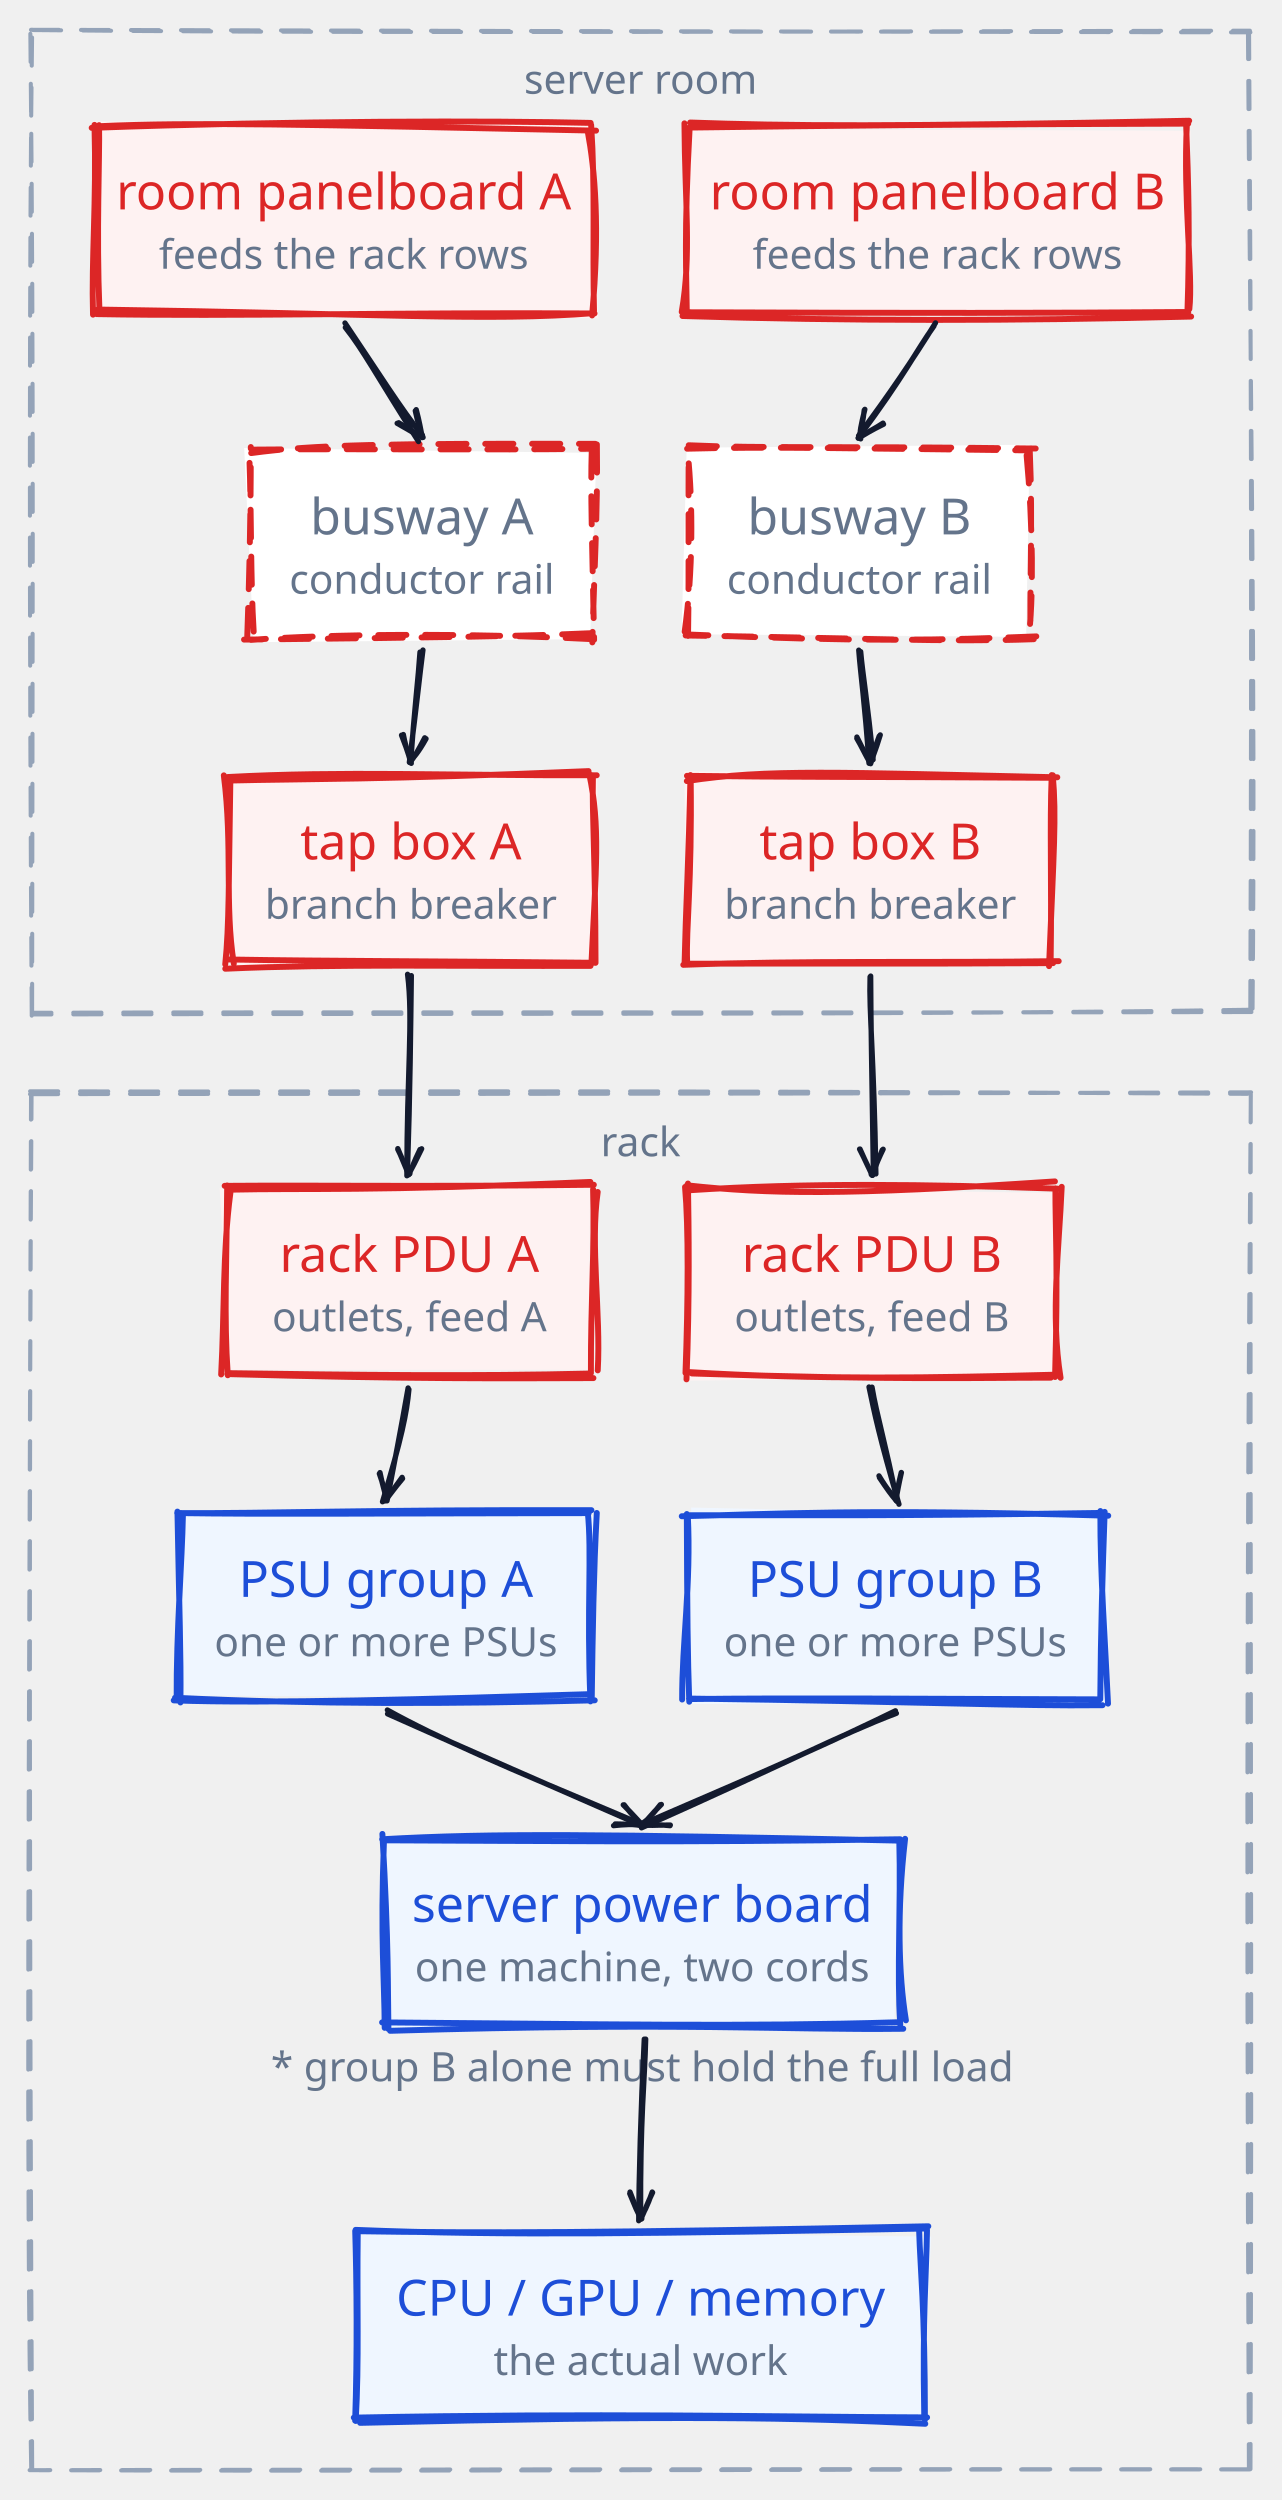
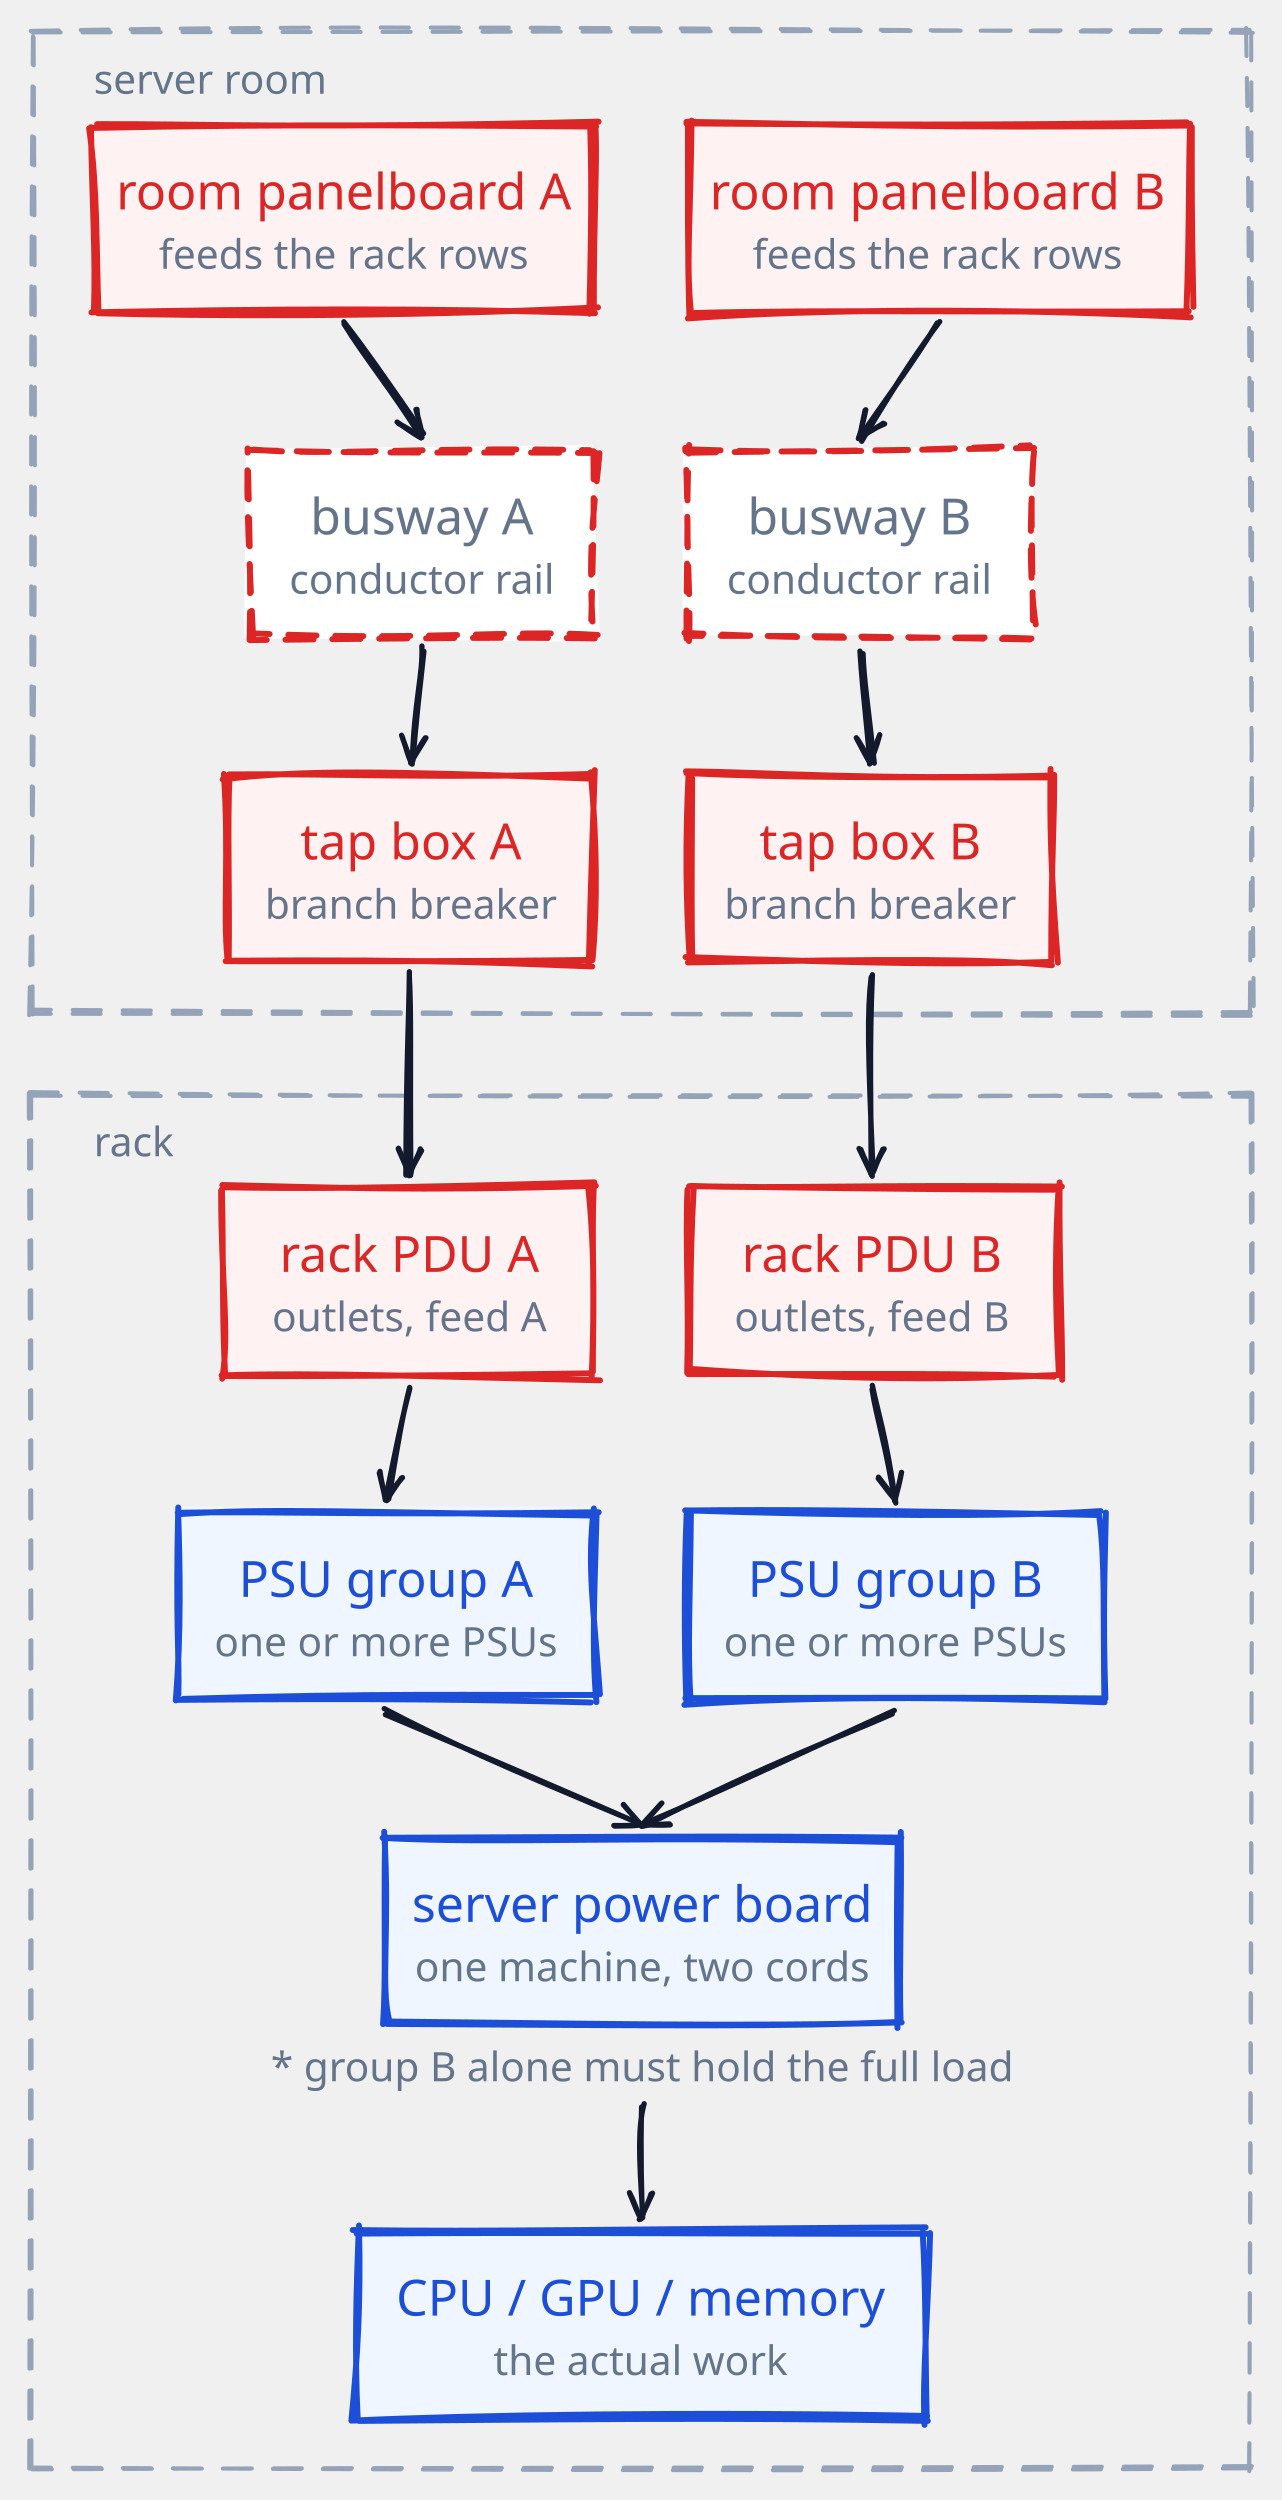
<svg xmlns="http://www.w3.org/2000/svg" viewBox="0 0 410 800" width="410" height="800" role="img" aria-label="each room panelboard runs its own busway, tap box, rack PDU and PSU group, and the two PSU groups meet only inside one server" font-family="Gaegu, ui-rounded, sans-serif" text-anchor="middle" preserveAspectRatio="xMidYMid meet">
-   <path d="M10.553 9.617 C98.127 10.548, 188.858 10.279, 399.971 9.814 M9.915 9.534 C95.223 9.793, 180.879 9.957, 400.126 10.347 M399.346 9.907 C399.996 115.37, 401.823 217.919, 400.814 322.743 M399.698 9.884 C400.209 93.841, 400.646 176.5, 400.092 324.398 M400.457 323.111 C285.118 324.908, 171.052 324.194, 10.893 324.623 M400.453 323.853 C251.318 324.171, 104.101 323.759, 10.346 324.09 M10.152 325.011 C9.353 201.521, 9.347 77.135, 10.282 10.077 M10.271 323.806 C10.314 224.579, 10.96 124.768, 9.713 10.549" fill="none" stroke="#94a3b8" stroke-width="1.3" stroke-linecap="round" stroke-linejoin="round" stroke-dasharray="9 7" />
-   <text x="205" y="30" font-size="13" fill="#64748b">server room</text>
-   <path d="M9.63 349.207 C98.026 349.499, 186.003 348.685, 399.16 350.027 M9.606 350.141 C90.063 349.9, 169.541 350.327, 400.344 349.544 M400.244 350.066 C399.944 493.312, 400.735 636.924, 400.15 790.098 M400.26 350.158 C399.479 452.14, 398.611 554.527, 399.652 789.866 M399.761 790.224 C261.711 790.114, 121.333 790.938, 10.818 790.46 M400.083 790.171 C245.165 790.011, 90.939 790.311, 9.477 790.45 M9.99 790.27 C8.308 692.992, 9.236 594.348, 9.929 350.696 M10.293 790.156 C9.401 623.175, 9.309 456.479, 10.108 349.658" fill="none" stroke="#94a3b8" stroke-width="1.3" stroke-linecap="round" stroke-linejoin="round" stroke-dasharray="9 7" />
-   <text x="205" y="370" font-size="13" fill="#64748b">rack</text>
-   <path d="M29.647 38.851 L188.508 39.56 L191.47 101.86 L29.4 99.804" fill="#fef2f2" />
-   <path d="M31.721 40.384 C62.022 39.029, 96.63 39.795, 190.739 41.806 M29.337 40.916 C93.062 38.597, 158.488 38.571, 189.012 39.331 M188.044 41.874 C190.357 54.242, 192.023 72.713, 189.469 100.945 M189.166 39.961 C190.501 60.041, 189.589 78.633, 190.083 99.543 M190.097 100.194 C156.391 102.919, 120.745 100.328, 31.244 99.052 M190.247 100.306 C131.591 99.892, 73.452 101.319, 30.892 100.514 M31.814 99.159 C30.797 74.184, 31.913 50.742, 31.708 40.048 M29.763 100.689 C29.237 82.727, 30.925 64.775, 30.237 39.961" fill="none" stroke="#dc2626" stroke-width="1.9" stroke-linecap="round" stroke-linejoin="round" />
+   <path d="M9.82 9.886 C104.112 8.006, 197.622 8.797, 400.882 10.515 M10.402 10.373 C116.393 10.157, 223.534 10.208, 399.858 9.531 M398.736 8.947 C400.003 74.422, 399.544 141.227, 401.203 323.654 M400.376 10.343 C400.545 105.794, 401.121 200.737, 399.953 323.971 M400.251 325.035 C270.525 325.275, 141.694 323.994, 10.678 323.092 M400.233 323.839 C286.172 324.702, 171.233 324.42, 9.602 324.424 M9.335 324.882 C11.684 224.772, 11.324 124.908, 10.742 9.516 M10.449 324.638 C10.109 224.555, 9.483 125.443, 10.555 9.496" fill="none" stroke="#94a3b8" stroke-width="1.3" stroke-linecap="round" stroke-linejoin="round" stroke-dasharray="9 7" />
+   <text x="30" y="30" font-size="13" fill="#64748b" text-anchor="start">server room</text>
+   <path d="M10.409 350.62 C94.781 351.099, 180.045 349.826, 399.904 350.96 M9.481 349.476 C163.741 351.461, 316.561 351.634, 400.277 349.62 M400.779 349.806 C401.023 454.004, 400.328 558.617, 399.78 790.779 M400.178 350.257 C400.823 501.075, 400.514 652.471, 399.706 789.88 M400.586 789.155 C265.306 789.833, 129.544 789.494, 10.324 790.199 M400.291 789.845 C318.197 790.491, 235.891 790.962, 9.539 789.616 M9.355 789.978 C9.63 653.515, 10.148 517.053, 9.208 349.78 M10.044 789.877 C10.251 659.796, 9.927 530.238, 9.978 350.003" fill="none" stroke="#94a3b8" stroke-width="1.3" stroke-linecap="round" stroke-linejoin="round" stroke-dasharray="9 7" />
+   <text x="30" y="370" font-size="13" fill="#64748b" text-anchor="start">rack</text>
+   <path d="M28.622 38.479 L189.862 41.95 L190.639 98.078 L30.312 99.016" fill="#fef2f2" />
+   <path d="M31.082 39.717 C63.639 39.565, 97.17 41.28, 191.533 38.921 M29.536 40.947 C91.272 39.555, 152.093 40.255, 190.763 40.496 M188.88 40.806 C189.169 52.379, 189.501 64.022, 188.59 100.392 M190.574 40.952 C191.127 52.878, 189.966 67.438, 190.012 100.23 M191.369 98.361 C126.036 101.655, 62.162 101.068, 31.319 100.236 M190.396 100.227 C138.269 98.518, 86.759 98.78, 29.263 99.956 M31.515 99.625 C30.787 81.081, 31.264 60.242, 28.524 41.072 M30.054 99.69 C30.686 81.919, 29.466 64.8, 29.1 40.7" fill="none" stroke="#dc2626" stroke-width="1.9" stroke-linecap="round" stroke-linejoin="round" />
  <text x="110" y="67" font-size="16" fill="#dc2626">room panelboard A</text>
  <text x="110" y="86" font-size="13" fill="#64748b">feeds the rack rows</text>
-   <path d="M218.793 41.276 L381.002 41.843 L379.581 99.15 L218.362 99.715" fill="#fef2f2" />
-   <path d="M220.86 39.205 C250.981 40.283, 285.709 40.63, 380.541 38.631 M220.729 40.821 C263.827 40.264, 307.218 39.731, 380.232 39.562 M379.807 39.512 C378.58 64.169, 381.794 88.109, 380.592 98.874 M379.549 39.416 C380.289 58.36, 380.807 76.166, 379.951 100.749 M381.162 101.304 C325.502 102.731, 270.627 102.773, 218.402 101.122 M380.245 99.838 C335.854 100.187, 294.086 100.215, 219.657 99.921 M218.147 99.808 C221.273 81.787, 219.16 64.783, 219.02 39.466 M219.795 100.961 C219.677 88.442, 218.81 74.846, 220.696 40.737" fill="none" stroke="#dc2626" stroke-width="1.9" stroke-linecap="round" stroke-linejoin="round" />
+   <path d="M219.173 40.963 L378.973 40.488 L381.185 98.403 L221.819 98.921" fill="#fef2f2" />
+   <path d="M219.67 38.99 C259.595 39.514, 296.379 41.221, 380.353 40.176 M219.657 39.493 C270.93 39.891, 321.069 40.173, 379.79 39.153 M381.376 40.661 C381.365 56.412, 381.257 67.918, 381.89 98.177 M380.844 39.613 C380.284 56.449, 380.656 74.057, 379.648 99.94 M381.023 101.56 C321.001 98.422, 260.061 98.912, 220.12 101.901 M380.384 99.601 C322.293 100.034, 263.495 98.994, 220.832 100.202 M221.296 101.827 C219.373 84.477, 220.904 73.818, 221.301 38.604 M220.587 100.812 C219.999 80.977, 220.155 62.251, 220.147 39.954" fill="none" stroke="#dc2626" stroke-width="1.9" stroke-linecap="round" stroke-linejoin="round" />
  <text x="300" y="67" font-size="16" fill="#dc2626">room panelboard B</text>
  <text x="300" y="86" font-size="13" fill="#64748b">feeds the rack rows</text>
-   <path d="M78.142 143.367 L190.853 144.966 L188.823 204.514 L81.137 205.493" fill="#ffffff" />
-   <path d="M80.386 144.988 C100.696 142.237, 123.359 141.874, 190.523 142.031 M80.959 143.881 C116.961 143.519, 155.345 144.121, 189.709 143.59 M191.001 142.221 C191.338 163.01, 190.005 185.833, 189.545 205.566 M189.37 143.803 C188.934 157.455, 189.488 173.121, 190.115 204.715 M188.878 202.631 C165.665 203.659, 141.692 203.99, 78.095 204.672 M190.013 204.559 C148.808 202.455, 105.073 202.868, 80.267 204.773 M81.178 202.1 C80.136 185.603, 80.484 164.952, 79.786 145.747 M79.122 203.523 C79.705 187.191, 80.236 168.92, 80.255 143.053" fill="none" stroke="#dc2626" stroke-width="1.9" stroke-linecap="round" stroke-linejoin="round" stroke-dasharray="9 6" />
+   <path d="M78.724 143.689 L189.409 142.401 L191.999 205.432 L78.089 204.15" fill="#ffffff" />
+   <path d="M81.248 143.872 C104.949 145.962, 133.224 142.926, 188.702 144.053 M79.946 143.968 C118.946 145.373, 156.224 144.525, 190.774 144.965 M191.826 145.02 C190.766 159.003, 187.839 171.78, 189.79 202.286 M189.873 144.392 C190.137 160.662, 189.871 176.26, 189.063 203.2 M191.251 203.174 C162.905 201.41, 136.588 205.17, 81.251 202.69 M190.343 204.306 C164.582 203.882, 140.143 204.14, 79.941 204.834 M81.02 204.449 C79.96 182.693, 78.606 158.241, 79.383 143.888 M79.86 204.823 C80.365 184.241, 79.667 165.615, 79.228 143.504" fill="none" stroke="#dc2626" stroke-width="1.9" stroke-linecap="round" stroke-linejoin="round" stroke-dasharray="9 6" />
  <text x="135" y="171" font-size="16" fill="#64748b">busway A</text>
  <text x="135" y="190" font-size="13" fill="#64748b">conductor rail</text>
-   <path d="M219.738 143.269 L329.491 142.321 L328.374 203.791 L218.095 202.948" fill="#ffffff" />
-   <path d="M220.388 142.483 C244.226 143.544, 263.531 142.675, 331.413 143.523 M219.878 143.586 C245.996 142.872, 272.318 143.499, 329.584 144.129 M328.515 145.729 C330.5 166.935, 330.848 192.266, 329.013 205.395 M329.538 144.613 C330.518 166.865, 329.402 190.409, 329.811 203.646 M331.617 203.643 C301.955 204.824, 277.85 205.546, 219.806 203.023 M330.805 204.546 C302.672 205.559, 276.406 204.171, 219.413 203.358 M219.09 202.16 C221.71 183.286, 221.804 161.632, 220.071 144.862 M220.174 203.498 C220.55 180.472, 220.166 157.186, 220.426 144.885" fill="none" stroke="#dc2626" stroke-width="1.9" stroke-linecap="round" stroke-linejoin="round" stroke-dasharray="9 6" />
+   <path d="M218.543 143.821 L330.671 142.829 L330.633 203.159 L218.381 203.444" fill="#ffffff" />
+   <path d="M221.579 143.814 C244.914 144.654, 271.02 145.143, 329.542 142.52 M220.088 144.887 C242.93 144.464, 266.878 144.404, 330.88 143.356 M330.712 145.891 C329.628 164.454, 329.162 188.483, 331.819 202.041 M330.899 144.545 C329.496 157.356, 330.355 170.532, 330.565 203.531 M330.07 204.347 C304.445 203.151, 282.612 205.612, 219.029 202.508 M329.649 204.62 C307.591 204.353, 282.595 203.367, 219.553 203.48 M220.464 205.133 C221.311 190.678, 218.965 174.588, 220.517 142.401 M219.69 204.363 C219.446 186.231, 220.688 168.08, 219.273 143.348" fill="none" stroke="#dc2626" stroke-width="1.9" stroke-linecap="round" stroke-linejoin="round" stroke-dasharray="9 6" />
  <text x="275" y="171" font-size="16" fill="#64748b">busway B</text>
  <text x="275" y="190" font-size="13" fill="#64748b">conductor rail</text>
-   <path d="M71.777 247.669 L191.087 248.435 L191.79 309.041 L74.533 308.774" fill="#fef2f2" />
-   <path d="M73.45 249.775 C97.292 249.196, 121.785 249.579, 188.33 246.753 M72.869 248.648 C109.381 246.671, 143.568 248.207, 190.95 248.088 M188.528 247.522 C192.13 264.18, 190.694 278.279, 189.317 307.069 M189.735 248.589 C189.441 261.065, 190.514 274.037, 190.573 308.108 M188.969 309.081 C148.168 309.239, 106.651 308.415, 72.09 309.998 M190.11 308.093 C147.073 307.592, 104.532 307.586, 72.788 307.034 M74.817 308.359 C71.82 289.551, 74.514 270.803, 71.624 248.112 M72.075 308.578 C73.379 295.876, 73.131 283.021, 73.729 248.685" fill="none" stroke="#dc2626" stroke-width="1.9" stroke-linecap="round" stroke-linejoin="round" />
+   <path d="M71.551 249.452 L190.339 246.487 L188.989 307.914 L74.19 307.487" fill="#fef2f2" />
+   <path d="M71.252 249.411 C96.256 246.368, 121.663 246.615, 189.006 249.158 M73.343 247.805 C106.647 247.465, 141.564 249.14, 189.277 247.644 M190.322 246.436 C189.823 260.87, 189.208 277.704, 188.416 308.44 M189.039 247.119 C190.988 268.913, 191.239 289.443, 189.593 307.246 M189.514 309.27 C166.995 308.477, 142.856 306.88, 72.704 307.425 M189.408 307.169 C145.032 307.764, 99.768 307.589, 72.222 307.58 M72.776 306.888 C71.323 291.585, 73.34 273.704, 71.638 247.673 M73.184 307.281 C73.501 285.539, 72.673 263.738, 73.47 247.947" fill="none" stroke="#dc2626" stroke-width="1.9" stroke-linecap="round" stroke-linejoin="round" />
  <text x="131.5" y="275" font-size="16" fill="#dc2626">tap box A</text>
  <text x="131.5" y="294" font-size="13" fill="#64748b">branch breaker</text>
-   <path d="M219.019 246.805 L338.556 247.831 L336.906 306.464 L219.599 309.438" fill="#fef2f2" />
-   <path d="M219.785 249.945 C245.29 245.99, 268.861 247.175, 338.334 248.732 M219.828 248.261 C249.235 248.677, 278.435 248.558, 336.642 248.892 M336.899 248.08 C338.053 261.471, 337.219 271.88, 335.689 309.166 M336.546 248.023 C335.877 265.035, 336.596 280.89, 336.209 307.358 M338.783 307.564 C298.304 308.155, 256.594 307.28, 218.654 308.746 M336.982 308.204 C295.997 308.489, 253.477 308.226, 219.408 308.395 M219.888 307.904 C219.457 296.364, 221.449 283.758, 221.02 248.855 M219.069 307.964 C219.409 292.21, 220.439 273.926, 220.952 248.022" fill="none" stroke="#dc2626" stroke-width="1.9" stroke-linecap="round" stroke-linejoin="round" />
+   <path d="M218.427 249.132 L336.331 248.95 L337.025 307.954 L221.73 306.898" fill="#fef2f2" />
+   <path d="M219.494 246.827 C246.265 247.039, 275.579 249.696, 336.382 248.19 M219.654 247.386 C253.01 248.986, 285.675 248.7, 336.878 248.783 M336.177 246.083 C335.947 262.192, 336.122 277.69, 338.519 308.043 M337.341 247.951 C337.45 262.021, 336.395 275.54, 336.387 307.608 M335.774 307.823 C307.737 308.719, 280.663 308.386, 219.384 306.256 M336.617 308.881 C313.22 306.738, 289.798 306.85, 220.148 307.984 M221.54 307.615 C221.231 294.621, 221.313 280.728, 221.497 249.1 M220.717 307.412 C219.487 288.093, 219.285 269.474, 220.343 247.466" fill="none" stroke="#dc2626" stroke-width="1.9" stroke-linecap="round" stroke-linejoin="round" />
  <text x="278.5" y="275" font-size="16" fill="#dc2626">tap box B</text>
  <text x="278.5" y="294" font-size="13" fill="#64748b">branch breaker</text>
-   <path d="M70.29 380.301 L188.795 379.712 L188.571 438.347 L73.764 438.337" fill="#fef2f2" />
-   <path d="M73.627 380.699 C97.435 380.152, 119.219 381.294, 188.918 378.215 M71.891 379.471 C103.238 379.21, 134.171 379.808, 190.025 379.124 M191.268 381.43 C188.811 398.411, 192.313 420.476, 191.279 438.519 M189.787 380.592 C190.365 399.037, 189.004 416.547, 189.092 439.384 M188.7 439.531 C152.527 440.446, 112.667 439.979, 73.462 439.414 M189.894 440.992 C161.393 441.08, 131.268 441.335, 72.755 439.708 M70.768 439.83 C71.864 419.945, 71.208 400.646, 73.736 381.615 M72.885 440.082 C71.592 420.98, 72.533 403.89, 72.696 379.345" fill="none" stroke="#dc2626" stroke-width="1.9" stroke-linecap="round" stroke-linejoin="round" />
+   <path d="M73.648 379.055 L189.087 380.545 L189.725 438.878 L73.665 438.577" fill="#fef2f2" />
+   <path d="M72.162 379.94 C96.643 380.39, 121.959 380.326, 190.177 378.349 M71.153 379.19 C102.718 379.897, 132.629 381.272, 190.651 379.453 M188.246 380.103 C190.697 402.832, 189.678 423.612, 189.713 438.954 M189.98 380.095 C189.191 397.346, 190.54 414.589, 189.327 440.529 M192 441.71 C144.555 440.656, 101.71 439.093, 70.927 440.121 M189.001 439.467 C145.088 440.175, 98.014 440.499, 72.381 440.326 M71.118 441.191 C73.521 426.479, 70.728 409.803, 70.763 381.028 M72.056 440.404 C71.047 421.557, 71.521 404.334, 71.029 380.568" fill="none" stroke="#dc2626" stroke-width="1.9" stroke-linecap="round" stroke-linejoin="round" />
  <text x="131" y="407" font-size="16" fill="#dc2626">rack PDU A</text>
  <text x="131" y="426" font-size="13" fill="#64748b">outlets, feed A</text>
-   <path d="M218.91 380.372 L337.499 381.691 L338.7 440.39 L219.544 441.807" fill="#fef2f2" />
-   <path d="M219.827 379.304 C245.765 382.109, 269.594 382.626, 337.576 378.049 M220.795 380.871 C257.924 378.435, 296.434 378.931, 338.511 380.377 M339.745 379.779 C338.901 399.61, 336.104 420.7, 339.381 440.892 M337.733 380.277 C337.673 392.305, 338.628 405.071, 337.616 440.643 M336.264 440.86 C313.144 440.828, 286.716 441.72, 221.414 439.513 M337.783 439.898 C299.494 440.889, 261.556 441.613, 220.04 439.041 M219.676 441.39 C220.722 414.435, 220.362 392.765, 220.15 378.727 M219.354 439.342 C220.216 416.24, 220.365 392.571, 219.211 379.832" fill="none" stroke="#dc2626" stroke-width="1.9" stroke-linecap="round" stroke-linejoin="round" />
+   <path d="M220.407 381.538 L339.292 380.667 L336.515 439.169 L219.891 440.51" fill="#fef2f2" />
+   <path d="M221.216 379.479 C247.75 380.484, 273.708 379.075, 339.798 379.691 M220.491 379.584 C251.421 379.88, 281.984 380.565, 337.154 380.716 M339.063 378.369 C338.85 404.418, 339.975 425.556, 339.904 441.535 M338.69 380.998 C337.884 395.857, 337.358 411.802, 338.834 439.504 M339.206 439.95 C307.259 441.52, 273.319 441.858, 220.753 438.027 M337.294 440.539 C309.255 439.295, 281.027 439.762, 220.18 439.704 M220.701 439.319 C221.098 422.719, 220.571 405.315, 221.964 380.705 M219.884 439.296 C220.548 417.898, 219.24 396.565, 219.991 380.688" fill="none" stroke="#dc2626" stroke-width="1.9" stroke-linecap="round" stroke-linejoin="round" />
  <text x="279" y="407" font-size="16" fill="#dc2626">rack PDU B</text>
  <text x="279" y="426" font-size="13" fill="#64748b">outlets, feed B</text>
-   <path d="M57.167 484.465 L191.402 485.15 L189.829 543.182 L56.145 542.539" fill="#eff6ff" />
-   <path d="M56.7 484.184 C85.419 484.614, 116.512 484.293, 188.386 484.198 M56.814 484.181 C86.675 484.377, 115.733 483.059, 189.251 483.257 M188.037 483.367 C189.508 497.151, 187.713 514.366, 188.94 544.45 M190.973 484.153 C189.963 502.317, 189.654 522.556, 189.364 543.014 M188.891 542.12 C137.523 543.75, 85.431 545.209, 55.593 544.125 M190.313 544.102 C144.863 545.31, 99.869 545.416, 56.009 543.279 M56.53 543.9 C56.401 522.075, 58.291 498.733, 58.526 485.113 M57.743 544.792 C57.911 529.274, 57.377 516.269, 56.781 483.711" fill="none" stroke="#1d4ed8" stroke-width="1.9" stroke-linecap="round" stroke-linejoin="round" />
+   <path d="M55.902 482.053 L189.638 482.074 L189.868 545.823 L58.628 542.199" fill="#eff6ff" />
+   <path d="M56.881 484.083 C87.323 483.492, 119.238 484.954, 191.581 483.916 M57.113 484.55 C84.998 482.543, 113.195 483.855, 189.85 484.975 M190.02 482.716 C187.831 501.185, 189.956 514.676, 191.981 542.156 M190.895 484.841 C190.316 507.271, 189.258 528.291, 190.866 544.675 M189.987 542.387 C153.415 542.497, 120.028 541.757, 58.605 543.647 M189.06 544.791 C156.262 543.935, 122.226 543.388, 56.555 543.962 M57.065 542.261 C57.437 530.139, 56.142 519.525, 57.043 482.404 M56.242 544.13 C58.016 522.362, 57.551 500.71, 57.01 483.78" fill="none" stroke="#1d4ed8" stroke-width="1.9" stroke-linecap="round" stroke-linejoin="round" />
  <text x="123.5" y="511" font-size="16" fill="#1d4ed8">PSU group A</text>
  <text x="123.5" y="530" font-size="13" fill="#64748b">one or more PSUs</text>
-   <path d="M221.172 482.415 L354.815 485.411 L354.849 544.786 L220.342 545.294" fill="#eff6ff" />
-   <path d="M218.166 485.197 C246.484 484.584, 274.438 482.674, 354.633 485.031 M219.49 484.881 C252.491 484.798, 284.108 485.219, 352.664 484.133 M352.115 483.531 C352.047 504.667, 353.675 525.631, 354.565 545.16 M353.498 483.801 C352.811 502.963, 352.261 521.794, 352.083 543.744 M352.813 545.666 C325.719 546.014, 294.841 544.493, 220.474 543.541 M352.015 543.794 C302.823 543.635, 250.579 543.286, 220.812 543.703 M218.287 543.856 C218.219 525.76, 221.193 507.009, 220.093 484.815 M220.563 544.55 C220.042 530.198, 219.891 516.182, 219.781 484.493" fill="none" stroke="#1d4ed8" stroke-width="1.9" stroke-linecap="round" stroke-linejoin="round" />
+   <path d="M219.847 484.047 L351.127 482.552 L351.661 542.465 L221.361 545.433" fill="#eff6ff" />
+   <path d="M219.408 483.36 C249.658 483.009, 280.241 483.256, 351.453 484.808 M219.261 483.314 C271.624 485.024, 322.209 485.496, 352.202 483.542 M351.727 484.932 C353.711 499.952, 352.97 514.833, 353.401 544.677 M353.883 484.038 C353.545 499.776, 352.853 516.534, 353.725 543.571 M353.443 544.725 C305.364 542.869, 257.243 542.808, 219.009 545.547 M352.62 543.5 C321.126 543.207, 291.64 543.244, 219.311 543.4 M221.007 544.612 C219.914 527.637, 220.826 512.373, 221.094 483.799 M219.621 544.668 C218.93 524.392, 218.948 503.05, 219.74 483.929" fill="none" stroke="#1d4ed8" stroke-width="1.9" stroke-linecap="round" stroke-linejoin="round" />
  <text x="286.5" y="511" font-size="16" fill="#1d4ed8">PSU group B</text>
  <text x="286.5" y="530" font-size="13" fill="#64748b">one or more PSUs</text>
-   <path d="M122.635 588.404 L288.523 587.961 L286.095 649.035 L122.529 648.668" fill="#eff6ff" />
-   <path d="M122.285 588.565 C157.161 586.566, 192.598 586.896, 287.526 588.994 M122.818 588.903 C170.955 589.066, 217.707 589.7, 288.06 588.559 M289.627 588.416 C286.962 611.466, 287.517 631.896, 289.894 646.508 M287.771 588.853 C288.332 609.263, 286.981 631.894, 288.08 647.886 M289.042 649.208 C251.252 649.692, 218.775 647.051, 124.837 649.86 M287.474 647.115 C239.697 648.633, 189.105 647.663, 122.266 647.167 M124.29 649.275 C124.047 636.096, 124.437 623.382, 122.365 586.855 M123.099 648.912 C123.059 634.1, 121.673 620.88, 122.87 588.935" fill="none" stroke="#1d4ed8" stroke-width="1.9" stroke-linecap="round" stroke-linejoin="round" />
+   <path d="M123.481 588.349 L286.36 586.02 L289.628 646.992 L124.757 648.714" fill="#eff6ff" />
+   <path d="M122.472 588.147 C162.342 590.207, 200.841 587.199, 288.261 589.531 M123.171 588.081 C179.91 587.933, 236.164 587.339, 288.443 588.04 M288.254 586.233 C288.543 609.123, 287.699 631.28, 288.173 646.18 M287.248 588.824 C287.052 603.386, 286.879 617.449, 287.184 648.965 M288.534 647.175 C239.078 648.672, 185.625 647.456, 123.004 646.873 M287.717 647.034 C252.305 648.569, 215.925 648.187, 123.832 647.661 M124.646 646.872 C121.598 635.585, 124.856 618.224, 122.932 586.165 M122.574 647.723 C123.563 633.078, 122.802 617.151, 123.214 587.561" fill="none" stroke="#1d4ed8" stroke-width="1.9" stroke-linecap="round" stroke-linejoin="round" />
  <text x="205.5" y="615" font-size="16" fill="#1d4ed8">server power board</text>
  <text x="205.5" y="634" font-size="13" fill="#64748b">one machine, two cords</text>
  <text x="205.5" y="666" font-size="13" fill="#64748b">* group B alone must hold the full load</text>
-   <path d="M114.883 713.834 L297.985 715.71 L295.311 774.662 L112.003 772.939" fill="#eff6ff" />
-   <path d="M114.148 713.985 C152.232 714.597, 194.246 714.586, 297.059 712.408 M113.804 713.555 C161.589 715.517, 211.131 714.695, 295.653 713.137 M294.135 714.04 C294.442 725.427, 295.971 738.15, 295.972 774.322 M296.64 713.613 C296.44 728.06, 295.153 740.291, 295.757 773.077 M296.086 775.615 C255.335 773.582, 216.651 772.893, 115.244 775.315 M296.664 773.565 C244.731 773.369, 192.474 772.097, 113.219 773.64 M113.825 774.715 C114.931 755.016, 114.171 738.361, 114.481 714.109 M113.645 774.603 C114.367 753.307, 114.163 730.208, 113.666 713.908" fill="none" stroke="#1d4ed8" stroke-width="1.9" stroke-linecap="round" stroke-linejoin="round" />
+   <path d="M113.763 713.884 L296.426 713.53 L295.159 775.665 L113.262 773.203" fill="#eff6ff" />
+   <path d="M112.869 713.609 C156.874 714.242, 198.107 713.288, 296.183 712.739 M114.121 714.756 C176.632 714.253, 240.248 714.913, 296.501 714.802 M297.638 714.585 C297.096 737.659, 295.07 760.894, 295.849 775.951 M295.256 714.234 C296.371 733.556, 296.033 753.931, 296.582 774.677 M296.7 773.097 C222.851 771.62, 150.217 772.808, 112.852 774.596 M296.894 774.692 C235.423 773.498, 175.585 774.24, 114.827 774.698 M112.444 774.616 C114.346 754.663, 115.501 738.35, 114.88 712.158 M114.469 774.188 C113.422 752.815, 114.075 731.891, 114.74 714.697" fill="none" stroke="#1d4ed8" stroke-width="1.9" stroke-linecap="round" stroke-linejoin="round" />
  <text x="205" y="741" font-size="16" fill="#1d4ed8">CPU / GPU / memory</text>
  <text x="205" y="760" font-size="13" fill="#64748b">the actual work</text>
-   <path d="M110.501 104.799 C116.168 111.91, 120.421 120.091, 133.918 141.297 M110.393 103.361 C120.302 118.037, 128.687 131.431, 135.157 139.333" fill="none" stroke="#131A2E" stroke-width="1.7" stroke-linecap="round" stroke-linejoin="round" />
-   <path d="M135.386 139.978 C134.578 137.912, 133.991 136.563, 132.893 131.456 M135.131 139.956 C134.634 137.515, 134.195 134.814, 133.189 131.092" fill="none" stroke="#131A2E" stroke-width="1.7" stroke-linecap="round" stroke-linejoin="round" />
-   <path d="M135.036 140.034 C133.381 138.521, 131.331 137.716, 127.583 135.277 M135.138 139.882 C133.092 139.022, 131.27 137.808, 127.087 135.46" fill="none" stroke="#131A2E" stroke-width="1.7" stroke-linecap="round" stroke-linejoin="round" />
-   <path d="M298.868 104.335 C293.307 112.037, 289.202 120.612, 274.658 140.067 M299.357 103.33 C291.99 115.266, 284.631 126.01, 274.743 139.425" fill="none" stroke="#131A2E" stroke-width="1.7" stroke-linecap="round" stroke-linejoin="round" />
-   <path d="M274.629 140.235 C276.974 138.858, 278.629 137.771, 282.734 135.756 M274.898 139.955 C277.663 138.248, 280.418 136.874, 282.558 135.403" fill="none" stroke="#131A2E" stroke-width="1.7" stroke-linecap="round" stroke-linejoin="round" />
-   <path d="M275.416 140.44 C274.92 138.422, 275.53 136.123, 276.753 130.988 M274.81 140.101 C275.685 137.37, 276.177 134.522, 276.559 131.231" fill="none" stroke="#131A2E" stroke-width="1.7" stroke-linecap="round" stroke-linejoin="round" />
-   <path d="M134.399 208.667 C133.855 217.005, 132.626 226.586, 131.406 243.867 M135.342 208.009 C134.248 216.445, 133.582 223.542, 130.993 243.943" fill="none" stroke="#131A2E" stroke-width="1.7" stroke-linecap="round" stroke-linejoin="round" />
-   <path d="M131.216 243.738 C132.392 242.309, 133.788 240.955, 136.33 236.391 M131.276 243.894 C132.729 242.036, 133.786 240.182, 135.916 236.1" fill="none" stroke="#131A2E" stroke-width="1.7" stroke-linecap="round" stroke-linejoin="round" />
-   <path d="M131.606 244.27 C131.356 242.479, 130.006 240.217, 129.069 235.051 M131.458 244.181 C130.61 240.492, 129.167 237.143, 128.49 235.263" fill="none" stroke="#131A2E" stroke-width="1.7" stroke-linecap="round" stroke-linejoin="round" />
-   <path d="M275.418 208.521 C276.02 215.625, 277.685 225.03, 279.388 243.103 M274.8 208.048 C275.416 216.225, 276.688 224.364, 278.081 244.248" fill="none" stroke="#131A2E" stroke-width="1.7" stroke-linecap="round" stroke-linejoin="round" />
-   <path d="M278.604 244.389 C279.173 242.161, 280.091 240.472, 281.683 235.172 M278.324 244.064 C279.39 241.535, 280.058 238.965, 281.346 235.556" fill="none" stroke="#131A2E" stroke-width="1.7" stroke-linecap="round" stroke-linejoin="round" />
-   <path d="M278.564 244.064 C277.627 241.889, 276.591 240.877, 274.205 235.854 M278.446 244.17 C276.864 241.499, 275.639 238.724, 274.181 236.302" fill="none" stroke="#131A2E" stroke-width="1.7" stroke-linecap="round" stroke-linejoin="round" />
-   <path d="M130.854 444.616 C130.177 452.09, 128.504 460.383, 122.4 480.562 M130.596 444.152 C128.365 456.943, 125.828 470.141, 123.842 480.27" fill="none" stroke="#131A2E" stroke-width="1.7" stroke-linecap="round" stroke-linejoin="round" />
-   <path d="M123.177 480.301 C124.934 478.148, 126.058 476.419, 128.823 473.134 M123.343 480.124 C124.41 478.623, 125.871 476.659, 128.674 472.756" fill="none" stroke="#131A2E" stroke-width="1.7" stroke-linecap="round" stroke-linejoin="round" />
-   <path d="M123.678 479.967 C123.444 478.225, 122.962 475.988, 121.389 471.574 M123.703 479.824 C123.204 477.543, 122.416 475.384, 121.597 471.233" fill="none" stroke="#131A2E" stroke-width="1.7" stroke-linecap="round" stroke-linejoin="round" />
-   <path d="M278.08 443.834 C279.76 451.848, 281.383 459.983, 287.671 481.354 M279.046 443.888 C280.577 452.964, 283.298 461.627, 287.064 480.469" fill="none" stroke="#131A2E" stroke-width="1.7" stroke-linecap="round" stroke-linejoin="round" />
-   <path d="M286.833 480.256 C286.828 478.093, 287.33 475.653, 288.403 471.194 M286.681 480.007 C287.191 477.376, 287.553 475.077, 288.449 471.222" fill="none" stroke="#131A2E" stroke-width="1.7" stroke-linecap="round" stroke-linejoin="round" />
-   <path d="M286.746 479.758 C285.565 478.277, 284.229 477.184, 281.278 472.28 M286.596 479.939 C285.305 478.475, 283.958 476.615, 281.417 472.825" fill="none" stroke="#131A2E" stroke-width="1.7" stroke-linecap="round" stroke-linejoin="round" />
-   <path d="M123.955 547.202 C140.878 556.56, 159.513 564.486, 205.33 583.747 M124.013 548.432 C149.436 559.776, 176.856 571.806, 204.876 584.007" fill="none" stroke="#131A2E" stroke-width="1.7" stroke-linecap="round" stroke-linejoin="round" />
-   <path d="M205.108 584.258 C204.578 582.881, 202.521 581.256, 199.728 577.536 M205.644 584.015 C204.108 582.544, 202.83 580.907, 199.442 577.559" fill="none" stroke="#131A2E" stroke-width="1.7" stroke-linecap="round" stroke-linejoin="round" />
-   <path d="M205.421 584.238 C203.06 583.798, 201.486 583.764, 196.877 583.666 M205.642 583.784 C202.674 583.811, 199.477 583.827, 196.341 584.21" fill="none" stroke="#131A2E" stroke-width="1.7" stroke-linecap="round" stroke-linejoin="round" />
-   <path d="M286.849 548.255 C268.723 555.154, 252.21 563.999, 205.28 584.907 M286.536 547.456 C268.094 556.456, 250.044 564.615, 205.766 583.623" fill="none" stroke="#131A2E" stroke-width="1.7" stroke-linecap="round" stroke-linejoin="round" />
-   <path d="M205.067 583.764 C207.959 584.383, 209.187 583.96, 214.504 584.02 M205.662 583.93 C208.229 584.01, 211.369 583.824, 214.421 584.214" fill="none" stroke="#131A2E" stroke-width="1.7" stroke-linecap="round" stroke-linejoin="round" />
-   <path d="M205.303 583.552 C207.042 582.724, 208.748 580.718, 211.287 577.507 M205.343 584.218 C207.032 582.571, 208.352 580.638, 211.638 577.427" fill="none" stroke="#131A2E" stroke-width="1.7" stroke-linecap="round" stroke-linejoin="round" />
-   <path d="M206.622 652.515 C206.325 665.719, 204.835 677.108, 204.998 709.593 M206.165 652.524 C205.056 674.552, 204.425 697.799, 204.388 710.635" fill="none" stroke="#131A2E" stroke-width="1.7" stroke-linecap="round" stroke-linejoin="round" />
-   <path d="M204.804 709.888 C205.881 708.433, 207.178 705.95, 208.709 701.449 M205.05 710.152 C206.396 707.274, 207.34 704.637, 208.831 701.604" fill="none" stroke="#131A2E" stroke-width="1.7" stroke-linecap="round" stroke-linejoin="round" />
-   <path d="M205.375 710.006 C204.089 707.935, 203.604 706.633, 201.607 701.447 M205.212 709.957 C203.927 708.05, 203.111 705.742, 201.512 701.946" fill="none" stroke="#131A2E" stroke-width="1.7" stroke-linecap="round" stroke-linejoin="round" />
-   <path d="M130.423 311.771 C132.244 326.257, 130.187 343.324, 130.203 376.248 M131.626 312.201 C131.397 329.388, 131.285 347.769, 130.366 375.908" fill="none" stroke="#131A2E" stroke-width="1.7" stroke-linecap="round" stroke-linejoin="round" />
-   <path d="M130.889 375.726 C131.654 374.31, 132.3 372.073, 134.396 367.841 M130.776 375.78 C131.935 373.682, 133.077 371.456, 134.931 367.608" fill="none" stroke="#131A2E" stroke-width="1.7" stroke-linecap="round" stroke-linejoin="round" />
-   <path d="M131.149 375.613 C129.713 374.028, 129.686 372.526, 127.287 367.796 M130.794 375.93 C129.627 373.065, 128.48 370.404, 127.3 367.556" fill="none" stroke="#131A2E" stroke-width="1.7" stroke-linecap="round" stroke-linejoin="round" />
-   <path d="M278.424 312.587 C278.04 323.956, 279.666 337.886, 280.28 375.663 M278.615 312.342 C278.656 327.254, 278.978 341.583, 279.482 375.401" fill="none" stroke="#131A2E" stroke-width="1.7" stroke-linecap="round" stroke-linejoin="round" />
-   <path d="M278.804 375.841 C279.349 373.998, 280.697 372.258, 282.328 367.983 M279.171 376.087 C280.196 372.813, 281.557 369.929, 282.604 367.753" fill="none" stroke="#131A2E" stroke-width="1.7" stroke-linecap="round" stroke-linejoin="round" />
-   <path d="M279.227 376.046 C278.351 374.518, 277.405 372.665, 275.204 367.694 M279.111 376.115 C278.031 373.93, 277.079 371.607, 275.06 367.714" fill="none" stroke="#131A2E" stroke-width="1.7" stroke-linecap="round" stroke-linejoin="round" />
+   <path d="M110.032 102.973 C116.843 111.721, 122.594 119.996, 135.539 138.74 M110.101 103.705 C116.978 114.858, 125.938 125.619, 134.704 139.887" fill="none" stroke="#131A2E" stroke-width="1.7" stroke-linecap="round" stroke-linejoin="round" />
+   <path d="M135.02 139.976 C134.931 137.493, 134.479 136.119, 133.104 131.048 M134.8 140.042 C134.56 136.795, 133.559 133.533, 133.427 131.005" fill="none" stroke="#131A2E" stroke-width="1.7" stroke-linecap="round" stroke-linejoin="round" />
+   <path d="M134.701 140.125 C133.079 139.182, 131.818 138.439, 127.073 135.06 M134.814 139.788 C132.027 138.127, 129.033 136.213, 127.466 135.484" fill="none" stroke="#131A2E" stroke-width="1.7" stroke-linecap="round" stroke-linejoin="round" />
+   <path d="M300.709 102.913 C294.757 110.897, 288.327 120.049, 275.74 141.204 M299.909 103.347 C292.234 116.239, 283.403 127.637, 274.928 140.266" fill="none" stroke="#131A2E" stroke-width="1.7" stroke-linecap="round" stroke-linejoin="round" />
+   <path d="M275.019 140.371 C276.395 138.836, 278.384 137.718, 283.079 135.631 M274.94 139.917 C277.677 138.579, 280.161 137.114, 282.619 135.459" fill="none" stroke="#131A2E" stroke-width="1.7" stroke-linecap="round" stroke-linejoin="round" />
+   <path d="M274.68 140.364 C275.535 137.951, 275.9 136.414, 277.038 131.133 M275.042 140.104 C275.352 138.309, 275.859 136.099, 276.83 131.311" fill="none" stroke="#131A2E" stroke-width="1.7" stroke-linecap="round" stroke-linejoin="round" />
+   <path d="M135.008 206.735 C135.408 215.767, 132.52 224.265, 131.886 244.527 M135.652 208.454 C134.413 219.573, 133.226 229.95, 132.102 243.422" fill="none" stroke="#131A2E" stroke-width="1.7" stroke-linecap="round" stroke-linejoin="round" />
+   <path d="M131.855 243.574 C132.084 242.802, 133.273 241.099, 136.299 236.102 M131.434 244.202 C133.066 241.205, 134.388 238.519, 136.082 236.12" fill="none" stroke="#131A2E" stroke-width="1.7" stroke-linecap="round" stroke-linejoin="round" />
+   <path d="M131.73 244.252 C130.494 242.05, 130.271 240.188, 128.727 235.809 M131.446 243.839 C130.54 240.592, 129.134 237.253, 128.515 235.291" fill="none" stroke="#131A2E" stroke-width="1.7" stroke-linecap="round" stroke-linejoin="round" />
+   <path d="M276.183 209.187 C276.399 217.27, 277.716 225.097, 279.771 244.204 M275.183 208.367 C276.062 222.792, 278.012 236.593, 278.273 244.482" fill="none" stroke="#131A2E" stroke-width="1.7" stroke-linecap="round" stroke-linejoin="round" />
+   <path d="M278.473 243.682 C279.264 241.794, 280.144 240.296, 281.513 235.111 M278.319 244.19 C279.376 241.349, 280.1 238.538, 281.352 235.564" fill="none" stroke="#131A2E" stroke-width="1.7" stroke-linecap="round" stroke-linejoin="round" />
+   <path d="M278.353 244.015 C277.61 242.186, 276.67 240.169, 274.398 236.531 M278.336 244.057 C276.873 241.61, 275.587 238.993, 274.015 236.082" fill="none" stroke="#131A2E" stroke-width="1.7" stroke-linecap="round" stroke-linejoin="round" />
+   <path d="M131.097 443.984 C128.824 452.867, 127.374 461.535, 124.38 479.687 M131.148 444.327 C127.524 457.995, 124.938 472.987, 123.326 479.466" fill="none" stroke="#131A2E" stroke-width="1.7" stroke-linecap="round" stroke-linejoin="round" />
+   <path d="M123.731 480.192 C124.975 478.036, 125.609 477.07, 128.454 472.986 M123.513 479.898 C125.06 477.345, 126.901 474.884, 128.795 472.832" fill="none" stroke="#131A2E" stroke-width="1.7" stroke-linecap="round" stroke-linejoin="round" />
+   <path d="M123.915 479.984 C123.201 478.295, 122.173 475.409, 121.608 470.839 M123.329 480.04 C122.956 477.8, 122.403 475.625, 121.379 471.338" fill="none" stroke="#131A2E" stroke-width="1.7" stroke-linecap="round" stroke-linejoin="round" />
+   <path d="M279.151 443.309 C280.629 450.933, 283.49 458.787, 286.641 480.959 M279.064 444.615 C280.385 453.37, 283.662 463.353, 286.294 480.311" fill="none" stroke="#131A2E" stroke-width="1.7" stroke-linecap="round" stroke-linejoin="round" />
+   <path d="M286.546 479.897 C286.574 478.357, 287.571 476.102, 288.361 471.635 M286.387 480.08 C287.293 476.734, 288.123 473.401, 288.491 471.15" fill="none" stroke="#131A2E" stroke-width="1.7" stroke-linecap="round" stroke-linejoin="round" />
+   <path d="M286.476 479.793 C285.091 478.633, 284.256 477.181, 281.043 473.099 M286.397 479.785 C285.062 478.164, 283.794 476.015, 281.119 472.693" fill="none" stroke="#131A2E" stroke-width="1.7" stroke-linecap="round" stroke-linejoin="round" />
+   <path d="M122.955 546.761 C141.598 556.601, 159.765 564.84, 205.601 583.906 M123.323 548.686 C152.304 560.782, 181.028 573.238, 205.529 583.955" fill="none" stroke="#131A2E" stroke-width="1.7" stroke-linecap="round" stroke-linejoin="round" />
+   <path d="M205.053 584.104 C203.989 582.667, 202.876 581.434, 199.502 577.437 M205.372 584.209 C203.741 582.214, 201.837 580.304, 199.478 577.511" fill="none" stroke="#131A2E" stroke-width="1.7" stroke-linecap="round" stroke-linejoin="round" />
+   <path d="M205.277 583.872 C203.358 584.337, 201.486 584.254, 196.71 584.344 M205.705 583.985 C202.244 584.098, 198.735 584.273, 196.432 584.171" fill="none" stroke="#131A2E" stroke-width="1.7" stroke-linecap="round" stroke-linejoin="round" />
+   <path d="M285.535 548.477 C267.322 556.511, 249.196 562.641, 206.792 584.041 M286.174 547.345 C257.209 560.539, 228.895 574.039, 205.394 583.844" fill="none" stroke="#131A2E" stroke-width="1.7" stroke-linecap="round" stroke-linejoin="round" />
+   <path d="M205.345 584.443 C207.399 583.901, 209.337 583.841, 214.196 583.649 M205.373 583.973 C209.045 583.951, 212.18 584.194, 214.484 583.955" fill="none" stroke="#131A2E" stroke-width="1.7" stroke-linecap="round" stroke-linejoin="round" />
+   <path d="M205.887 584.255 C206.323 583.043, 208.308 580.847, 211.786 576.983 M205.454 583.948 C207.415 581.601, 209.743 579.262, 211.508 577.219" fill="none" stroke="#131A2E" stroke-width="1.7" stroke-linecap="round" stroke-linejoin="round" />
+   <path d="M206.124 673.196 C204.163 680.442, 204.382 689.768, 205.7 708.772 M205.307 674.247 C204.929 688.85, 205.282 703.191, 205.64 709.679" fill="none" stroke="#131A2E" stroke-width="1.7" stroke-linecap="round" stroke-linejoin="round" />
+   <path d="M204.562 710.241 C205.537 708.569, 206.75 706.928, 208.339 702.063 M204.986 710.155 C205.778 708.422, 206.664 706.381, 208.796 701.832" fill="none" stroke="#131A2E" stroke-width="1.7" stroke-linecap="round" stroke-linejoin="round" />
+   <path d="M205.237 709.836 C203.741 707.867, 203.605 705.861, 201.432 701.652 M204.964 709.8 C204.076 708.174, 203.338 706.43, 201.498 701.881" fill="none" stroke="#131A2E" stroke-width="1.7" stroke-linecap="round" stroke-linejoin="round" />
+   <path d="M131.006 310.942 C130.812 327.374, 129.986 340.813, 129.88 376.036 M130.975 312.188 C131.683 325.184, 131.164 338.847, 131.459 375.392" fill="none" stroke="#131A2E" stroke-width="1.7" stroke-linecap="round" stroke-linejoin="round" />
+   <path d="M131.387 376.086 C131.403 374.238, 132.385 372.683, 134.9 368.217 M130.851 376.206 C132.299 372.509, 134.124 369.23, 134.512 367.661" fill="none" stroke="#131A2E" stroke-width="1.7" stroke-linecap="round" stroke-linejoin="round" />
+   <path d="M131.193 375.821 C130.04 374.256, 129.928 372.684, 127.516 367.446 M131.164 376.185 C130.178 373.98, 129.258 371.636, 127.447 367.655" fill="none" stroke="#131A2E" stroke-width="1.7" stroke-linecap="round" stroke-linejoin="round" />
+   <path d="M278.77 312.692 C277.445 324.055, 277.723 336.841, 279.366 374.622 M279.171 311.917 C278.141 334.107, 278.737 356.508, 278.796 375.713" fill="none" stroke="#131A2E" stroke-width="1.7" stroke-linecap="round" stroke-linejoin="round" />
+   <path d="M279.087 375.659 C280.136 374.07, 280.17 372.194, 282.923 367.647 M278.972 375.907 C279.732 373.903, 280.53 372.046, 282.512 367.783" fill="none" stroke="#131A2E" stroke-width="1.7" stroke-linecap="round" stroke-linejoin="round" />
+   <path d="M279.101 376.399 C278.263 374.628, 277.578 373.027, 274.89 367.531 M278.97 376.146 C278.082 373.315, 276.677 371.182, 275.48 367.831" fill="none" stroke="#131A2E" stroke-width="1.7" stroke-linecap="round" stroke-linejoin="round" />
</svg>
